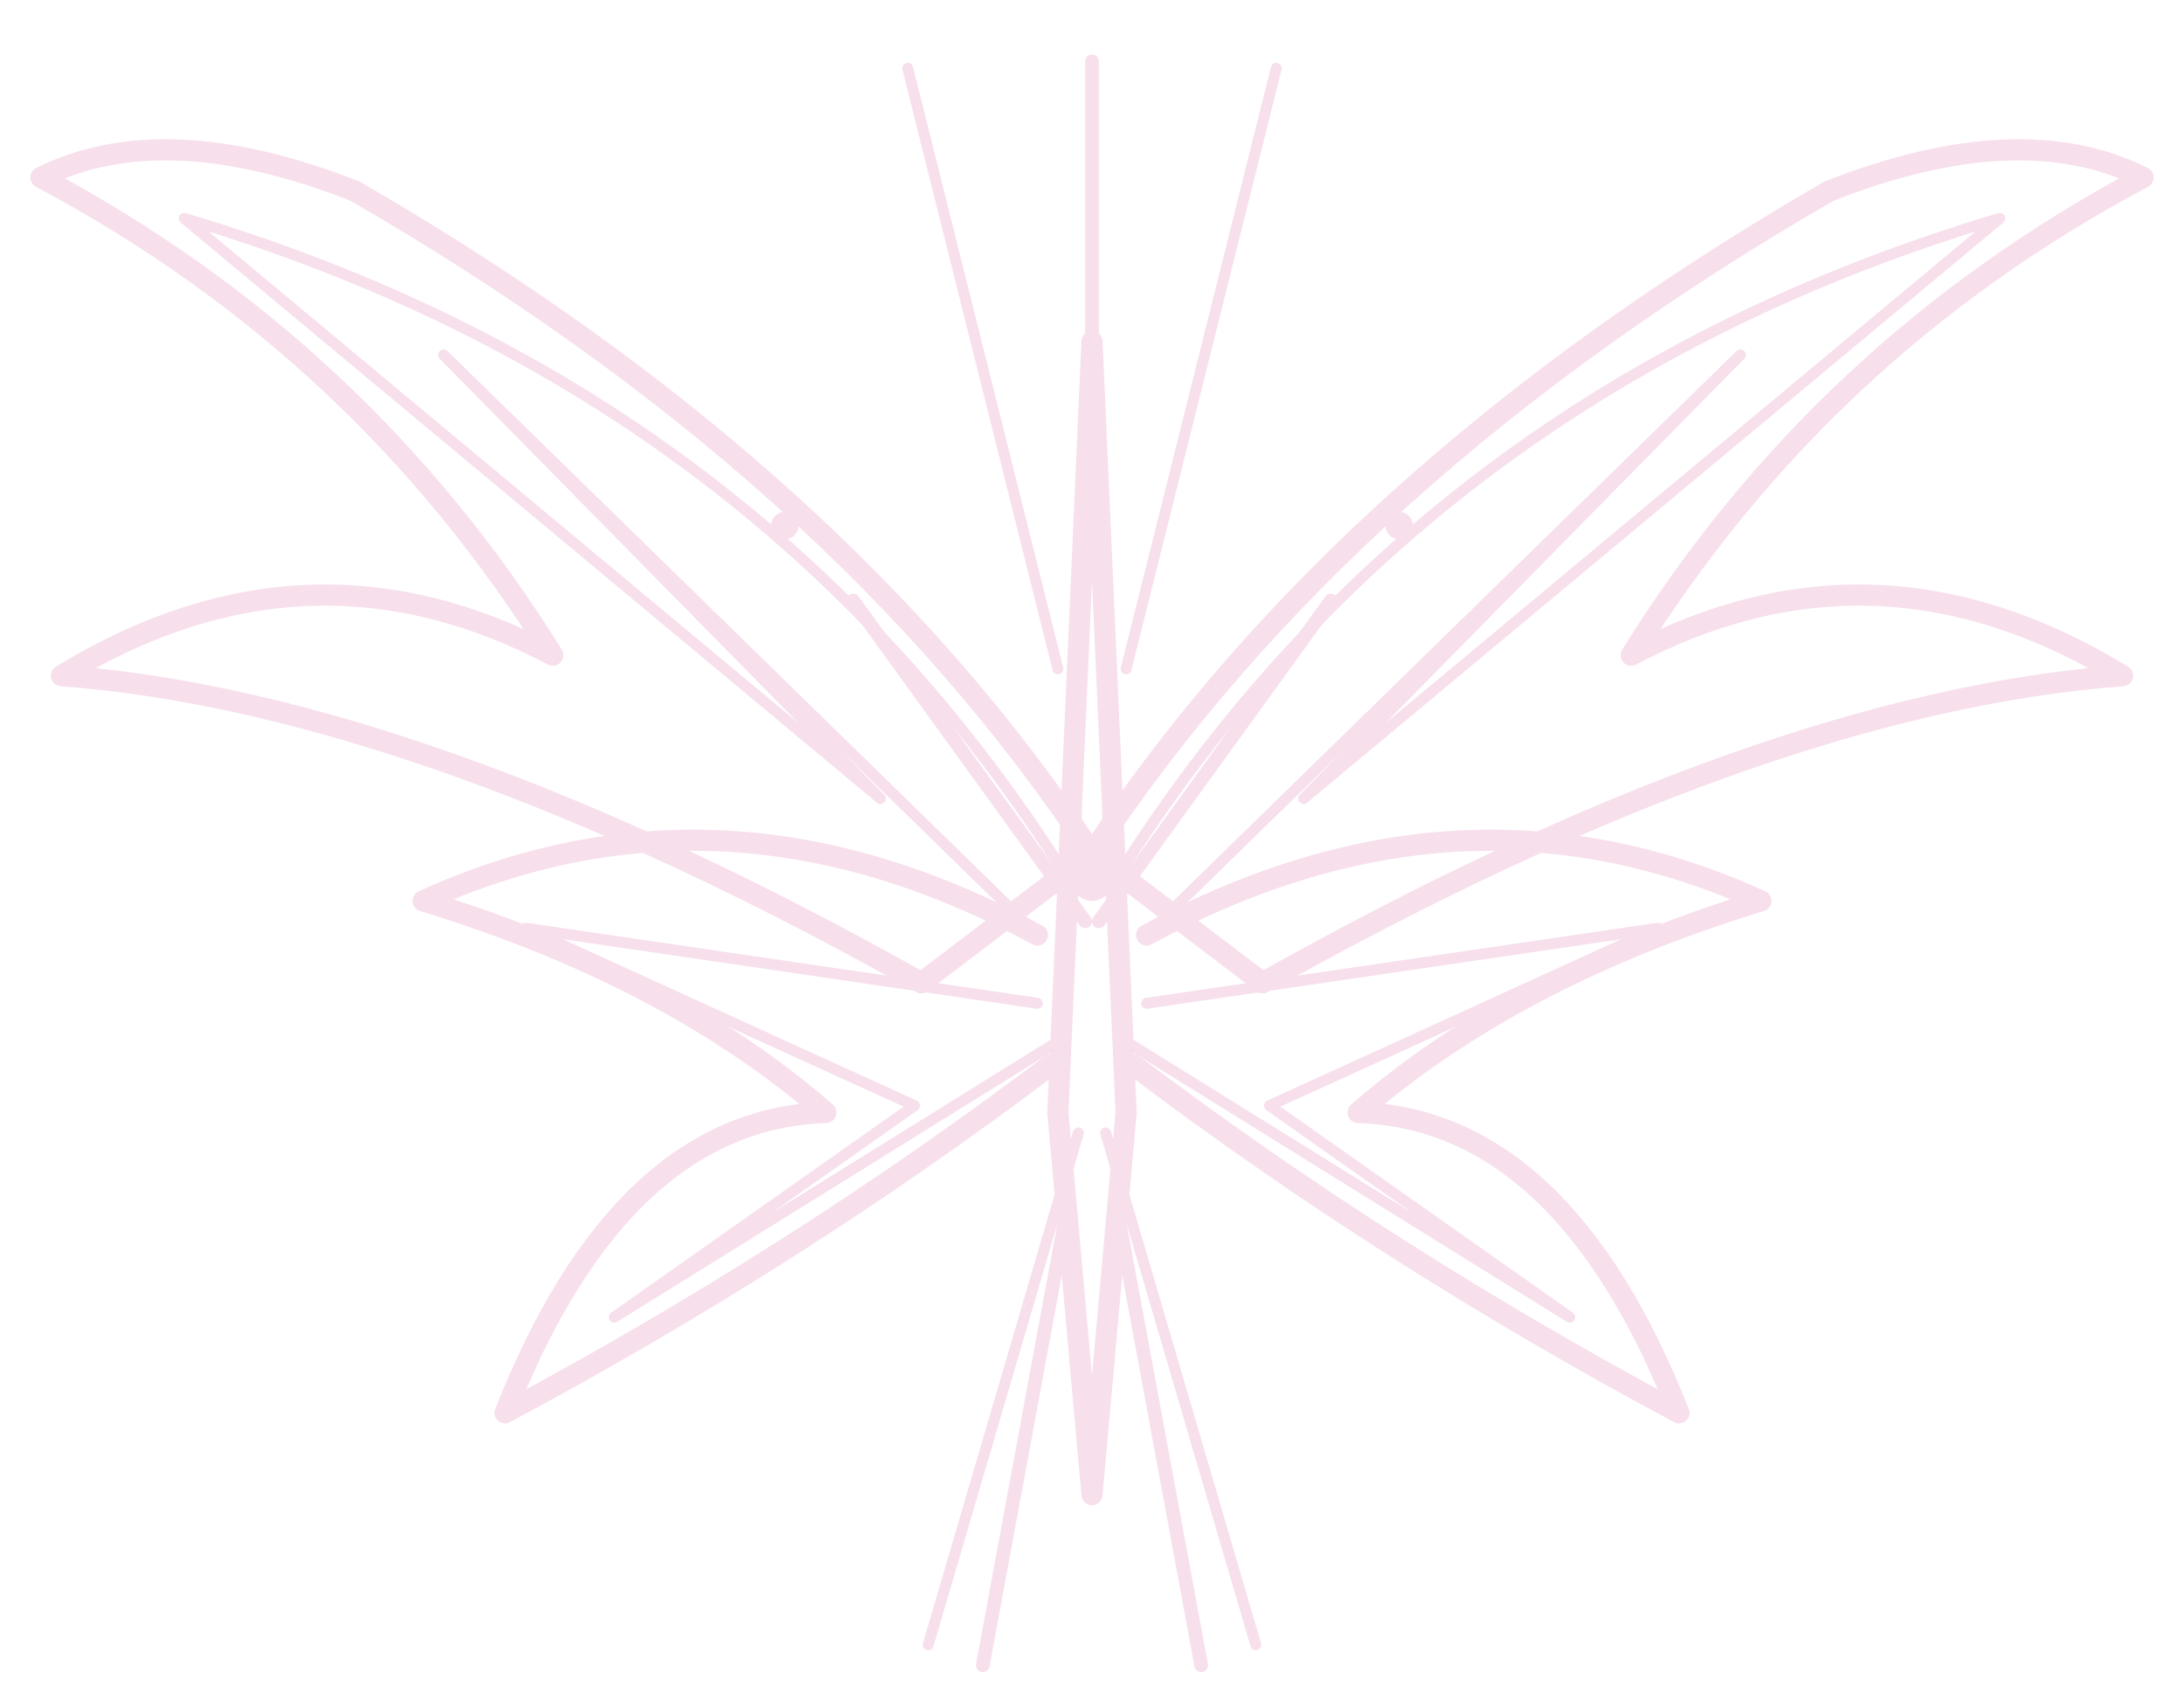
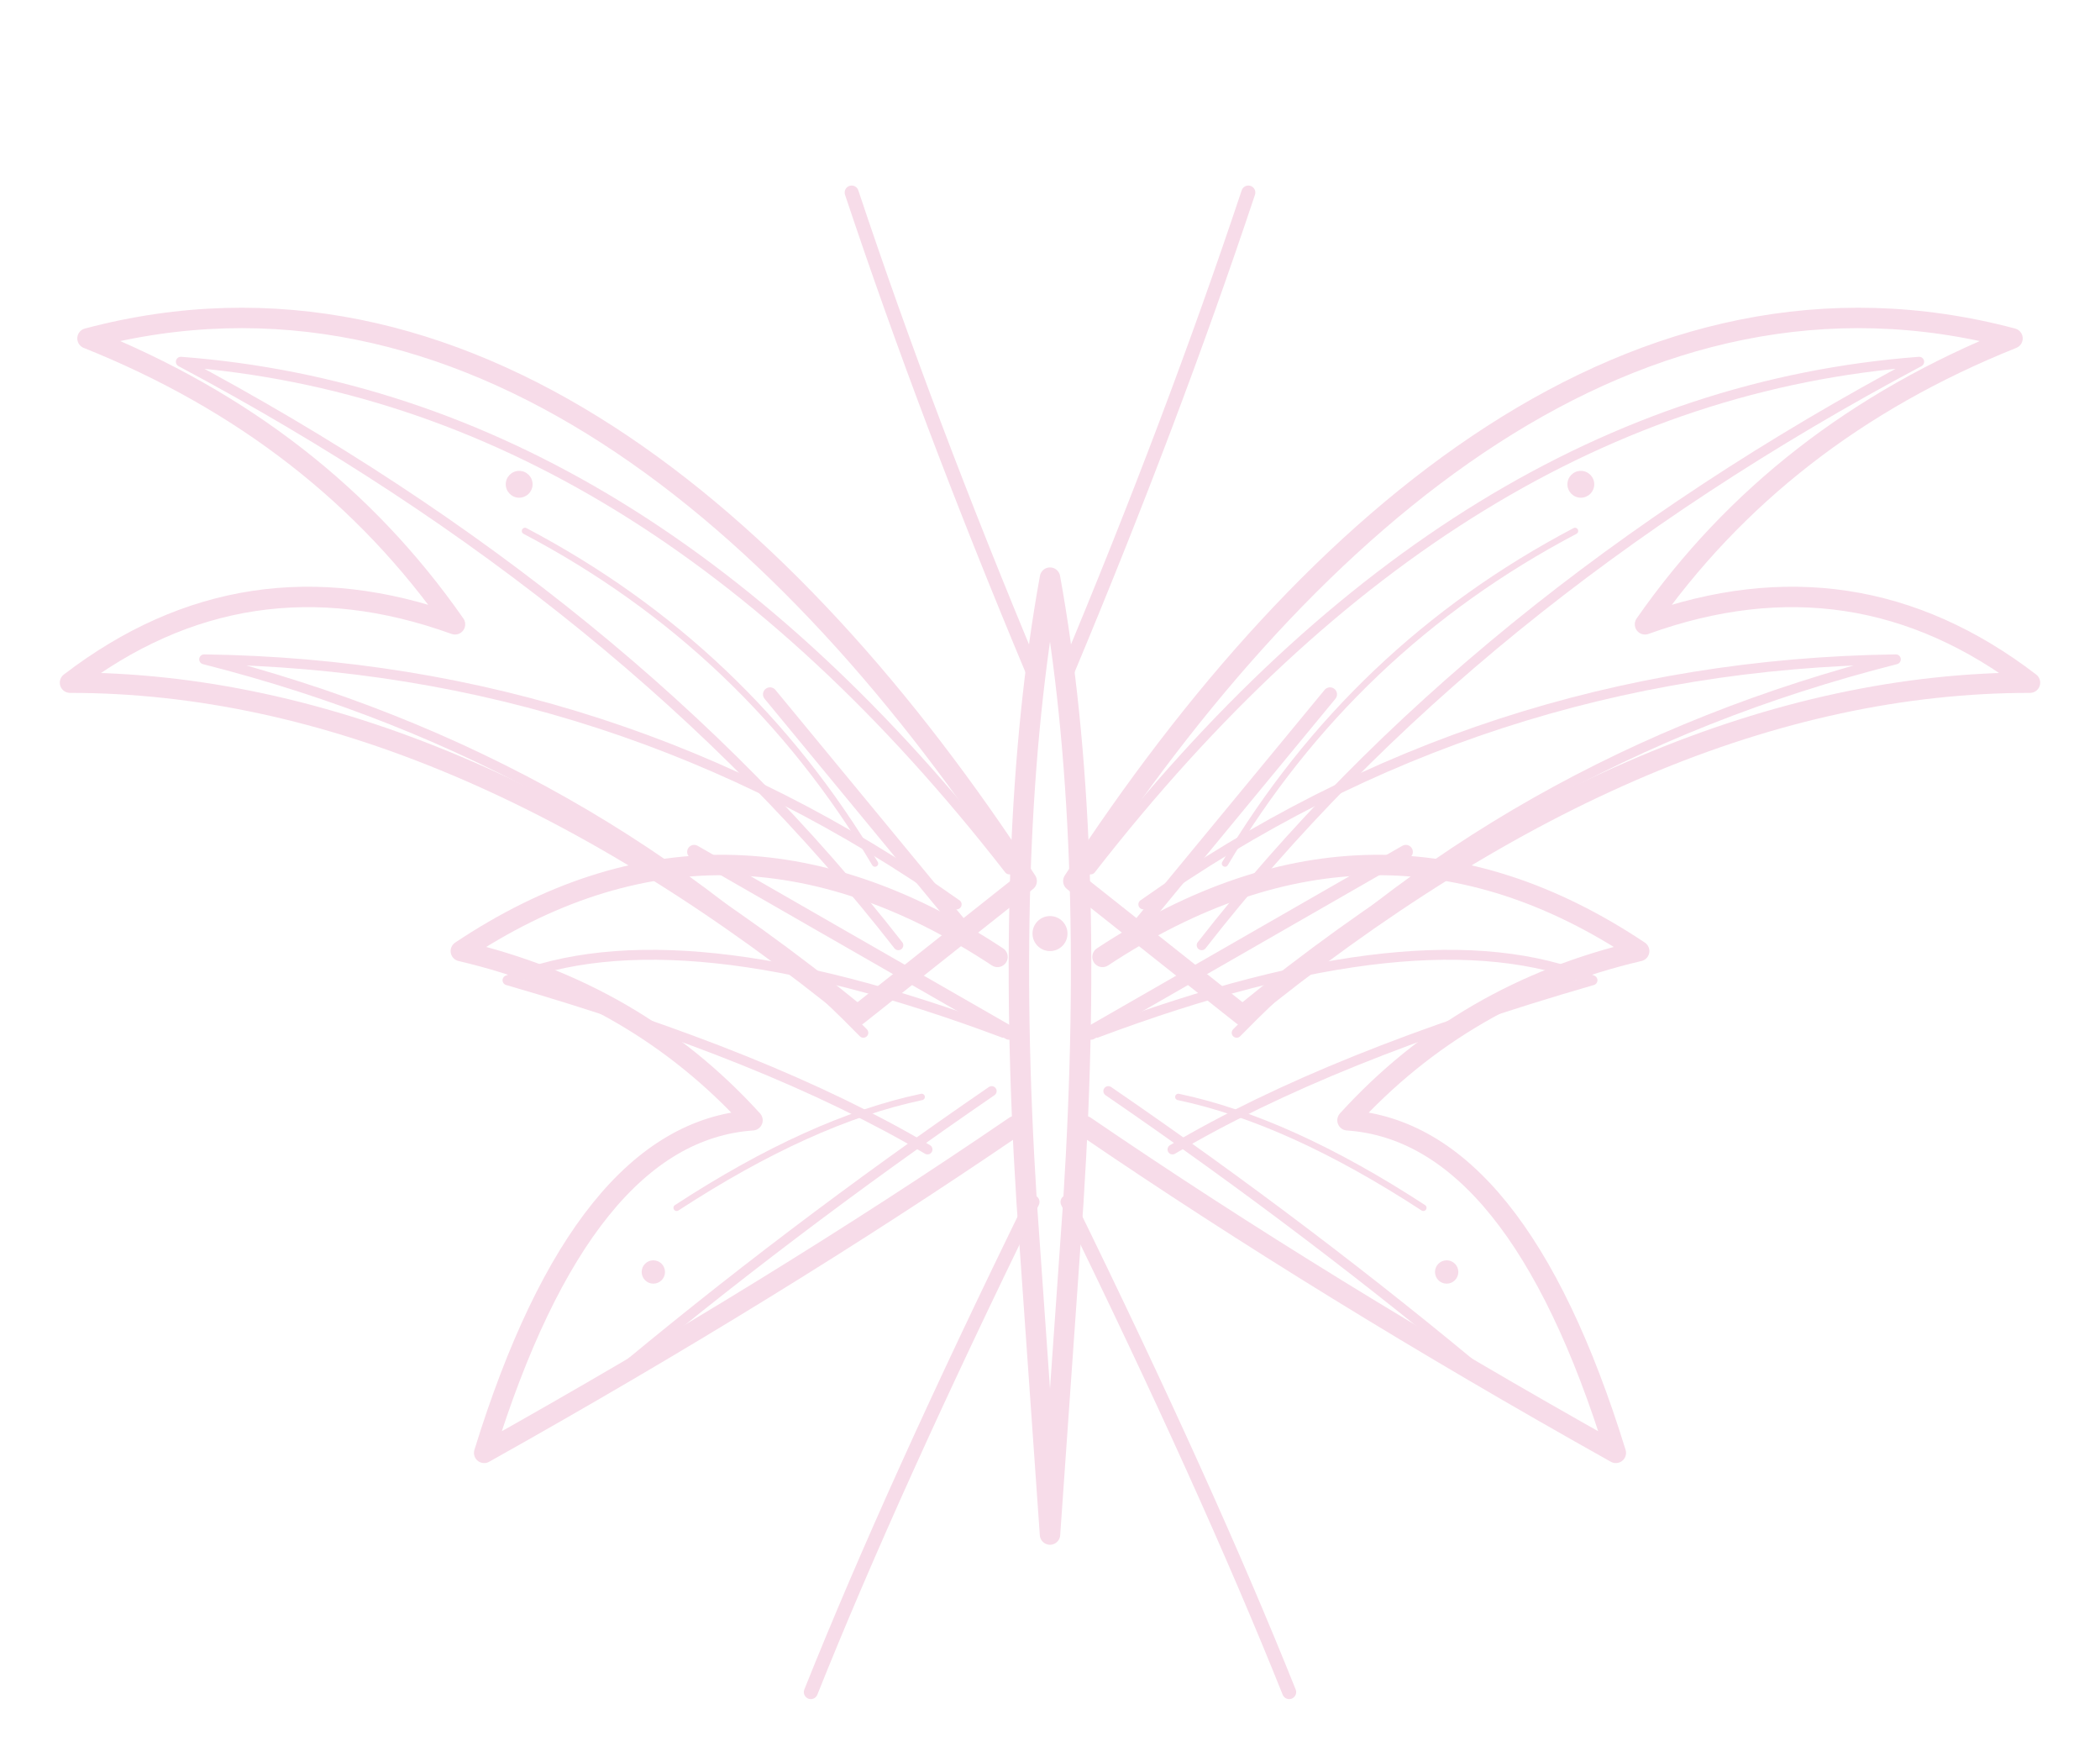
- <svg xmlns="http://www.w3.org/2000/svg" viewBox="0 0 320 250">
-   <g fill="none" stroke="#f7dfec" stroke-linecap="round" stroke-linejoin="round">
-     <g stroke-width="3.1">
-       <path d="M160 125Q123 69 52 28Q24 17 6 26Q53 51 81 96Q45 77 9 99Q62 103 135 144L160 125Z" />
-       <path d="M160 125Q197 69 268 28Q296 17 314 26Q267 51 239 96Q275 77 311 99Q258 103 185 144L160 125Z" />
-       <path d="M152 137Q106 112 62 132Q98 143 121 163Q91 164 74 207Q117 184 154 156M168 137Q214 112 258 132Q222 143 199 163Q229 164 246 207Q203 184 166 156" />
-       <path d="M160 50L155 163L160 219L165 163Z" />
+ <svg xmlns="http://www.w3.org/2000/svg" viewBox="0 0 360 300">
+   <g stroke="#f7dce9" stroke-linecap="round" stroke-linejoin="round" fill="none">
+     <g stroke-width="3.5">
+       <path d="M176 151C135 88 79 41 15 58Q55 74 78 107Q42 94 12 117Q77 117 147 174Z" />
+       <path d="M184 151C225 88 281 41 345 58Q305 74 282 107Q318 94 348 117Q283 117 213 174Z" />
+       <path d="M171 164Q124 133 79 163Q109 170 129 192Q100 194 83 249Q133 221 174 193M189 164Q236 133 281 163Q251 170 231 192Q260 194 277 249Q227 221 186 193" />
+       <path d="M180 99Q172 143 176 206L180 263L184 206Q188 143 180 99Z" />
    </g>
-     <g stroke-width="1.6">
-       <path d="M156 128Q111 57 27 32L129 117L65 52L150 135M164 128Q209 57 293 32L191 117L255 52L170 135" />
-       <path d="M152 147L77 136L134 162L90 193L156 152M168 147L243 136L186 162L230 193L164 152" />
-       <path d="M155 98L133 10M165 98L187 10M158 166L136 241M162 166L184 241" />
+     <g stroke-width="1.7">
+       <path d="M173 149Q110 68 31 62Q108 103 154 162M187 149Q250 68 329 62Q252 103 206 162" />
+       <path d="M164 155Q106 114 35 113Q102 130 148 177M196 155Q254 114 325 113Q258 130 212 177" />
+       <path d="M172 177Q116 156 87 168Q132 181 159 197M188 177Q244 156 273 168Q228 181 201 197" />
+       <path d="M170 187Q135 211 104 237M190 187Q225 211 256 237" />
    </g>
-     <g stroke-width="2">
-       <path d="M160 59L160 9M156 179L144 244M164 179L176 244M159 135L125 88M161 135L195 88" />
+     <g stroke-width="2.4">
+       <path d="M177 115Q159 72 146 33M183 115Q201 72 214 33M177 206Q153 255 139 290M183 206Q207 255 221 290" />
+       <path d="M165 159L132 119M195 159L228 119M173 177L119 146M187 177L241 146" />
+     </g>
+     <g stroke-width="1.1">
+       <path d="M90 91Q128 111 150 148M270 91Q232 111 210 148M116 207Q139 192 158 188M244 207Q221 192 202 188" />
    </g>
  </g>
-   <g fill="#f7dfec">
-     <circle cx="160" cy="129" r="3" />
-     <circle cx="115" cy="77" r="2" />
-     <circle cx="205" cy="77" r="2" />
+   <g fill="#f7dce9">
+     <circle cx="180" cy="160" r="3" />
+     <circle cx="89" cy="83" r="2.3" />
+     <circle cx="271" cy="83" r="2.3" />
+     <circle cx="112" cy="218" r="2" />
+     <circle cx="248" cy="218" r="2" />
  </g>
</svg>
